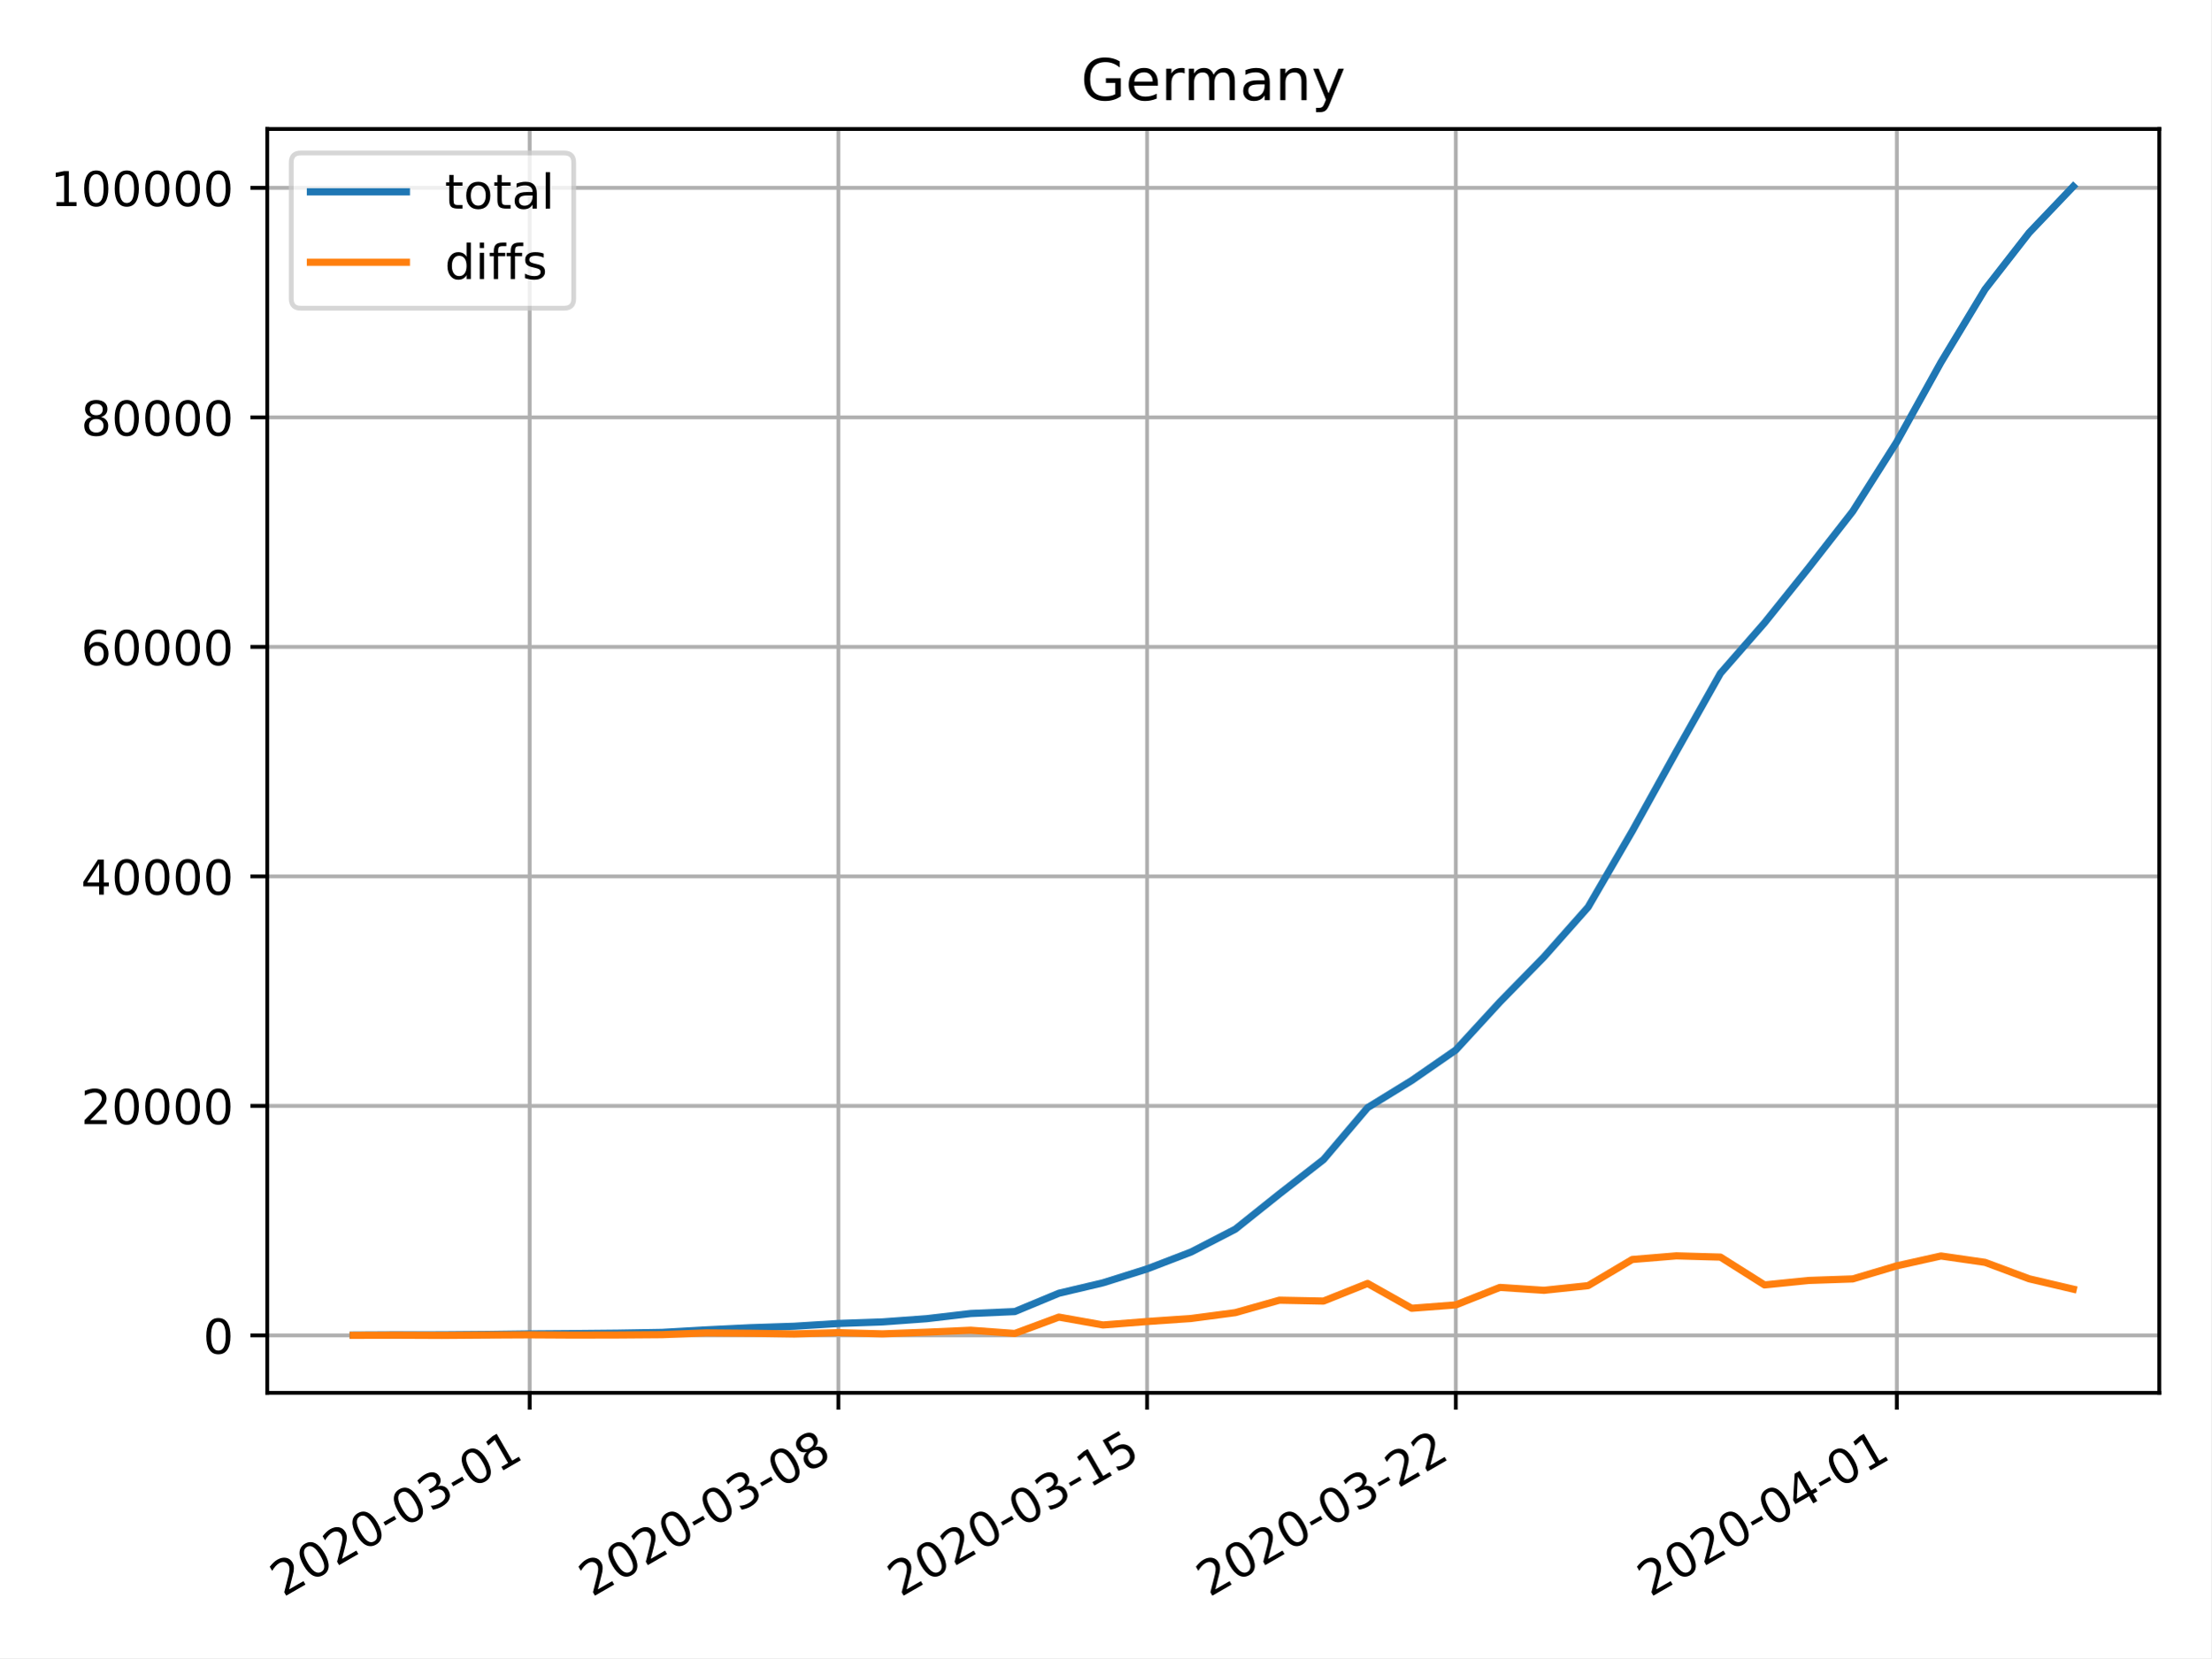
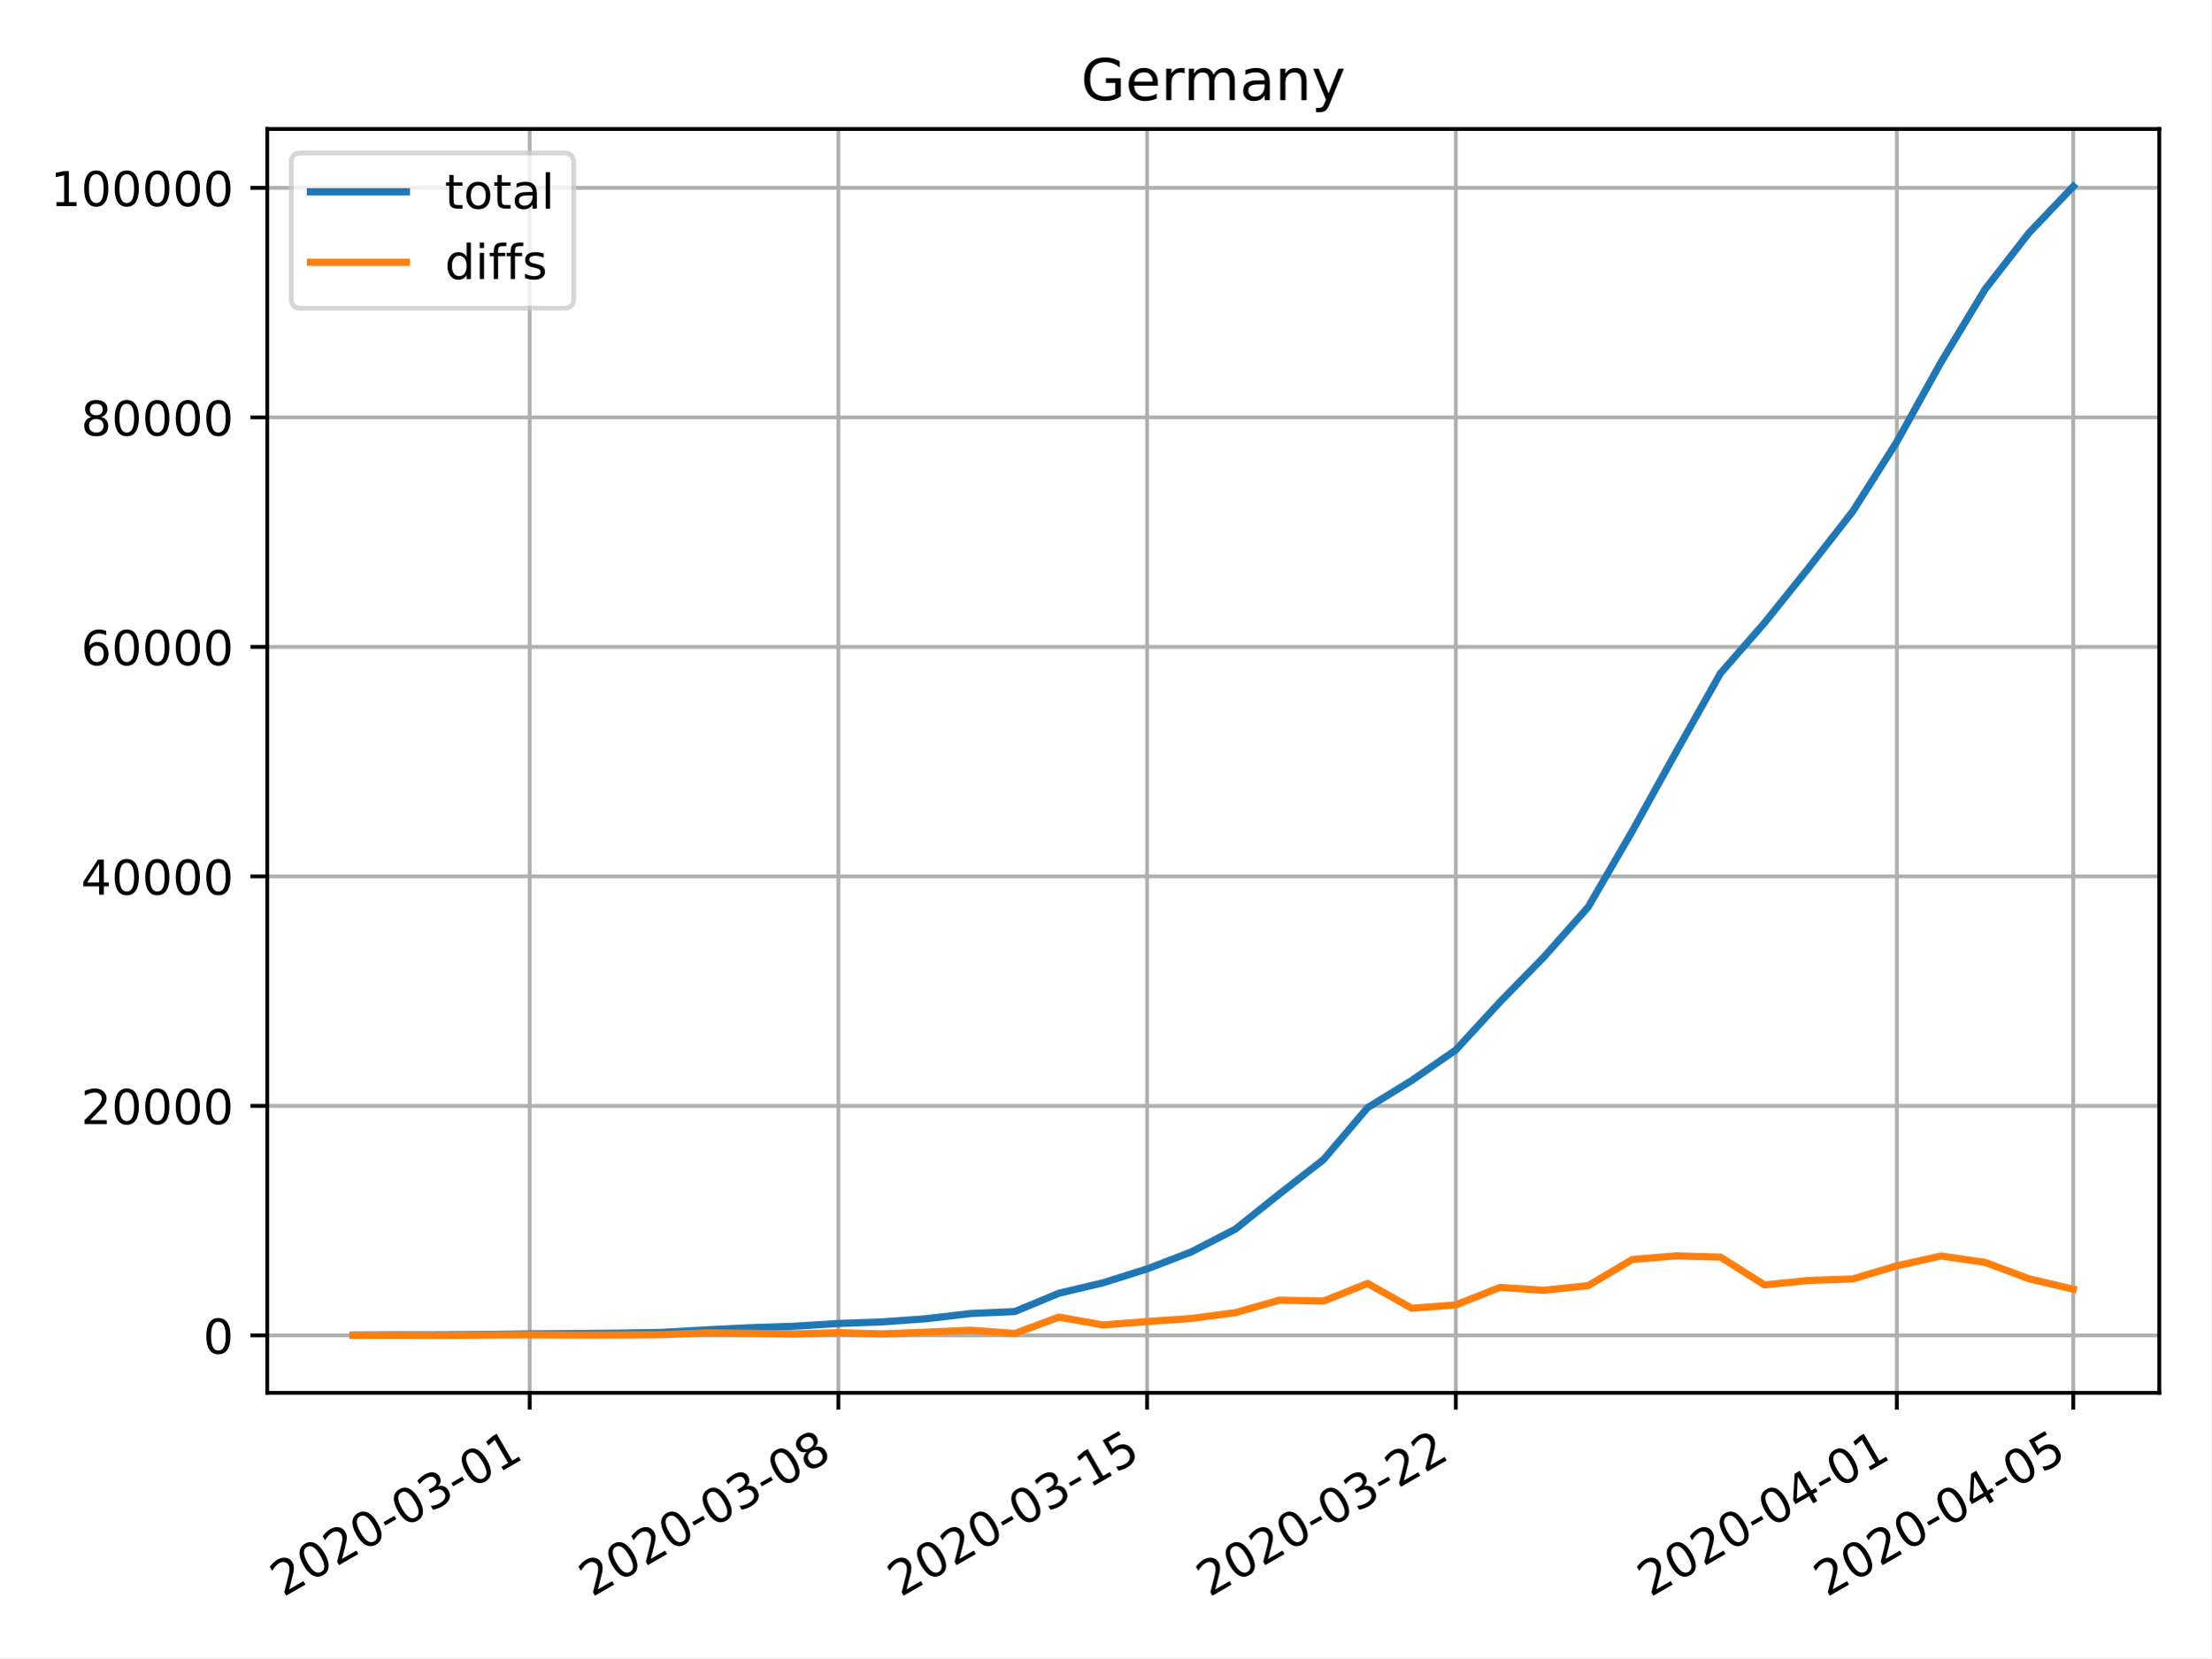
<svg xmlns="http://www.w3.org/2000/svg" xmlns:xlink="http://www.w3.org/1999/xlink" height="345.6pt" version="1.1" viewBox="0 0 460.8 345.6" width="460.8pt">
  <defs>
    <style type="text/css">
*{stroke-linecap:butt;stroke-linejoin:round;}
  </style>
  </defs>
  <g id="figure_1">
    <g id="patch_1">
      <path d="M 0 345.6  L 460.8 345.6  L 460.8 0  L 0 0  z " style="fill:#ffffff;" />
    </g>
    <g id="axes_1">
      <g id="patch_2">
        <path d="M 55.69 290.315  L 450 290.315  L 450 26.88  L 55.69 26.88  z " style="fill:#ffffff;" />
      </g>
      <g id="matplotlib.axis_1">
        <g id="xtick_1">
          <g id="line2d_1">
-             <path clip-path="url(#p2d0a9e28fc)" d="M 110.379 290.315  L 110.379 26.88  " style="fill:none;stroke:#b0b0b0;stroke-linecap:square;stroke-width:0.8;" />
+             <path clip-path="url(#p397b8ff6b3)" d="M 110.379 290.315  L 110.379 26.88  " style="fill:none;stroke:#b0b0b0;stroke-linecap:square;stroke-width:0.8;" />
          </g>
          <g id="line2d_2">
            <defs>
-               <path d="M 0 0  L 0 3.5  " id="m967c349163" style="stroke:#000000;stroke-width:0.8;" />
-             </defs>
-             <g>
-               <use style="stroke:#000000;stroke-width:0.8;" x="110.379" xlink:href="#m967c349163" y="290.315" />
+               <path d="M 0 0  L 0 3.5  " id="m4f93930669" style="stroke:#000000;stroke-width:0.8;" />
+             </defs>
+             <g>
+               <use style="stroke:#000000;stroke-width:0.8;" x="110.379" xlink:href="#m4f93930669" y="290.315" />
            </g>
          </g>
          <g id="text_1">
            <defs>
              <path d="M 19.188 8.297  L 53.609 8.297  L 53.609 0  L 7.328 0  L 7.328 8.297  Q 12.938 14.109 22.625 23.891  Q 32.328 33.688 34.812 36.531  Q 39.547 41.844 41.422 45.531  Q 43.312 49.219 43.312 52.781  Q 43.312 58.594 39.234 62.25  Q 35.156 65.922 28.609 65.922  Q 23.969 65.922 18.812 64.312  Q 13.672 62.703 7.812 59.422  L 7.812 69.391  Q 13.766 71.781 18.938 73  Q 24.125 74.219 28.422 74.219  Q 39.75 74.219 46.484 68.547  Q 53.219 62.891 53.219 53.422  Q 53.219 48.922 51.531 44.891  Q 49.859 40.875 45.406 35.406  Q 44.188 33.984 37.641 27.219  Q 31.109 20.453 19.188 8.297  z " id="DejaVuSans-50" />
              <path d="M 31.781 66.406  Q 24.172 66.406 20.328 58.906  Q 16.5 51.422 16.5 36.375  Q 16.5 21.391 20.328 13.891  Q 24.172 6.391 31.781 6.391  Q 39.453 6.391 43.281 13.891  Q 47.125 21.391 47.125 36.375  Q 47.125 51.422 43.281 58.906  Q 39.453 66.406 31.781 66.406  z M 31.781 74.219  Q 44.047 74.219 50.516 64.516  Q 56.984 54.828 56.984 36.375  Q 56.984 17.969 50.516 8.266  Q 44.047 -1.422 31.781 -1.422  Q 19.531 -1.422 13.062 8.266  Q 6.594 17.969 6.594 36.375  Q 6.594 54.828 13.062 64.516  Q 19.531 74.219 31.781 74.219  z " id="DejaVuSans-48" />
              <path d="M 4.891 31.391  L 31.203 31.391  L 31.203 23.391  L 4.891 23.391  z " id="DejaVuSans-45" />
              <path d="M 40.578 39.312  Q 47.656 37.797 51.625 33  Q 55.609 28.219 55.609 21.188  Q 55.609 10.406 48.188 4.484  Q 40.766 -1.422 27.094 -1.422  Q 22.516 -1.422 17.656 -0.516  Q 12.797 0.391 7.625 2.203  L 7.625 11.719  Q 11.719 9.328 16.594 8.109  Q 21.484 6.891 26.812 6.891  Q 36.078 6.891 40.938 10.547  Q 45.797 14.203 45.797 21.188  Q 45.797 27.641 41.281 31.266  Q 36.766 34.906 28.719 34.906  L 20.219 34.906  L 20.219 43.016  L 29.109 43.016  Q 36.375 43.016 40.234 45.922  Q 44.094 48.828 44.094 54.297  Q 44.094 59.906 40.109 62.906  Q 36.141 65.922 28.719 65.922  Q 24.656 65.922 20.016 65.031  Q 15.375 64.156 9.812 62.312  L 9.812 71.094  Q 15.438 72.656 20.344 73.438  Q 25.25 74.219 29.594 74.219  Q 40.828 74.219 47.359 69.109  Q 53.906 64.016 53.906 55.328  Q 53.906 49.266 50.438 45.094  Q 46.969 40.922 40.578 39.312  z " id="DejaVuSans-51" />
              <path d="M 12.406 8.297  L 28.516 8.297  L 28.516 63.922  L 10.984 60.406  L 10.984 69.391  L 28.422 72.906  L 38.281 72.906  L 38.281 8.297  L 54.391 8.297  L 54.391 0  L 12.406 0  z " id="DejaVuSans-49" />
            </defs>
            <g transform="translate(59.00923 332.9537)rotate(-30)scale(0.1 -0.1)">
              <use xlink:href="#DejaVuSans-50" />
              <use x="63.623" xlink:href="#DejaVuSans-48" />
              <use x="127.246" xlink:href="#DejaVuSans-50" />
              <use x="190.869" xlink:href="#DejaVuSans-48" />
              <use x="254.492" xlink:href="#DejaVuSans-45" />
              <use x="290.576" xlink:href="#DejaVuSans-48" />
              <use x="354.199" xlink:href="#DejaVuSans-51" />
              <use x="417.822" xlink:href="#DejaVuSans-45" />
              <use x="453.906" xlink:href="#DejaVuSans-48" />
              <use x="517.529" xlink:href="#DejaVuSans-49" />
            </g>
          </g>
        </g>
        <g id="xtick_2">
          <g id="line2d_3">
-             <path clip-path="url(#p2d0a9e28fc)" d="M 174.718 290.315  L 174.718 26.88  " style="fill:none;stroke:#b0b0b0;stroke-linecap:square;stroke-width:0.8;" />
+             <path clip-path="url(#p397b8ff6b3)" d="M 174.718 290.315  L 174.718 26.88  " style="fill:none;stroke:#b0b0b0;stroke-linecap:square;stroke-width:0.8;" />
          </g>
          <g id="line2d_4">
            <g>
-               <use style="stroke:#000000;stroke-width:0.8;" x="174.718" xlink:href="#m967c349163" y="290.315" />
+               <use style="stroke:#000000;stroke-width:0.8;" x="174.718" xlink:href="#m4f93930669" y="290.315" />
            </g>
          </g>
          <g id="text_2">
            <defs>
              <path d="M 31.781 34.625  Q 24.75 34.625 20.719 30.859  Q 16.703 27.094 16.703 20.516  Q 16.703 13.922 20.719 10.156  Q 24.75 6.391 31.781 6.391  Q 38.812 6.391 42.859 10.172  Q 46.922 13.969 46.922 20.516  Q 46.922 27.094 42.891 30.859  Q 38.875 34.625 31.781 34.625  z M 21.922 38.812  Q 15.578 40.375 12.031 44.719  Q 8.5 49.078 8.5 55.328  Q 8.5 64.062 14.719 69.141  Q 20.953 74.219 31.781 74.219  Q 42.672 74.219 48.875 69.141  Q 55.078 64.062 55.078 55.328  Q 55.078 49.078 51.531 44.719  Q 48 40.375 41.703 38.812  Q 48.828 37.156 52.797 32.312  Q 56.781 27.484 56.781 20.516  Q 56.781 9.906 50.312 4.234  Q 43.844 -1.422 31.781 -1.422  Q 19.734 -1.422 13.25 4.234  Q 6.781 9.906 6.781 20.516  Q 6.781 27.484 10.781 32.312  Q 14.797 37.156 21.922 38.812  z M 18.312 54.391  Q 18.312 48.734 21.844 45.562  Q 25.391 42.391 31.781 42.391  Q 38.141 42.391 41.719 45.562  Q 45.312 48.734 45.312 54.391  Q 45.312 60.062 41.719 63.234  Q 38.141 66.406 31.781 66.406  Q 25.391 66.406 21.844 63.234  Q 18.312 60.062 18.312 54.391  z " id="DejaVuSans-56" />
            </defs>
            <g transform="translate(123.3489 332.9537)rotate(-30)scale(0.1 -0.1)">
              <use xlink:href="#DejaVuSans-50" />
              <use x="63.623" xlink:href="#DejaVuSans-48" />
              <use x="127.246" xlink:href="#DejaVuSans-50" />
              <use x="190.869" xlink:href="#DejaVuSans-48" />
              <use x="254.492" xlink:href="#DejaVuSans-45" />
              <use x="290.576" xlink:href="#DejaVuSans-48" />
              <use x="354.199" xlink:href="#DejaVuSans-51" />
              <use x="417.822" xlink:href="#DejaVuSans-45" />
              <use x="453.906" xlink:href="#DejaVuSans-48" />
              <use x="517.529" xlink:href="#DejaVuSans-56" />
            </g>
          </g>
        </g>
        <g id="xtick_3">
          <g id="line2d_5">
-             <path clip-path="url(#p2d0a9e28fc)" d="M 239.058 290.315  L 239.058 26.88  " style="fill:none;stroke:#b0b0b0;stroke-linecap:square;stroke-width:0.8;" />
+             <path clip-path="url(#p397b8ff6b3)" d="M 239.058 290.315  L 239.058 26.88  " style="fill:none;stroke:#b0b0b0;stroke-linecap:square;stroke-width:0.8;" />
          </g>
          <g id="line2d_6">
            <g>
-               <use style="stroke:#000000;stroke-width:0.8;" x="239.058" xlink:href="#m967c349163" y="290.315" />
+               <use style="stroke:#000000;stroke-width:0.8;" x="239.058" xlink:href="#m4f93930669" y="290.315" />
            </g>
          </g>
          <g id="text_3">
            <defs>
              <path d="M 10.797 72.906  L 49.516 72.906  L 49.516 64.594  L 19.828 64.594  L 19.828 46.734  Q 21.969 47.469 24.109 47.828  Q 26.266 48.188 28.422 48.188  Q 40.625 48.188 47.75 41.5  Q 54.891 34.812 54.891 23.391  Q 54.891 11.625 47.562 5.094  Q 40.234 -1.422 26.906 -1.422  Q 22.312 -1.422 17.547 -0.641  Q 12.797 0.141 7.719 1.703  L 7.719 11.625  Q 12.109 9.234 16.797 8.062  Q 21.484 6.891 26.703 6.891  Q 35.156 6.891 40.078 11.328  Q 45.016 15.766 45.016 23.391  Q 45.016 31 40.078 35.438  Q 35.156 39.891 26.703 39.891  Q 22.75 39.891 18.812 39.016  Q 14.891 38.141 10.797 36.281  z " id="DejaVuSans-53" />
            </defs>
            <g transform="translate(187.6885 332.9537)rotate(-30)scale(0.1 -0.1)">
              <use xlink:href="#DejaVuSans-50" />
              <use x="63.623" xlink:href="#DejaVuSans-48" />
              <use x="127.246" xlink:href="#DejaVuSans-50" />
              <use x="190.869" xlink:href="#DejaVuSans-48" />
              <use x="254.492" xlink:href="#DejaVuSans-45" />
              <use x="290.576" xlink:href="#DejaVuSans-48" />
              <use x="354.199" xlink:href="#DejaVuSans-51" />
              <use x="417.822" xlink:href="#DejaVuSans-45" />
              <use x="453.906" xlink:href="#DejaVuSans-49" />
              <use x="517.529" xlink:href="#DejaVuSans-53" />
            </g>
          </g>
        </g>
        <g id="xtick_4">
          <g id="line2d_7">
-             <path clip-path="url(#p2d0a9e28fc)" d="M 303.398 290.315  L 303.398 26.88  " style="fill:none;stroke:#b0b0b0;stroke-linecap:square;stroke-width:0.8;" />
+             <path clip-path="url(#p397b8ff6b3)" d="M 303.398 290.315  L 303.398 26.88  " style="fill:none;stroke:#b0b0b0;stroke-linecap:square;stroke-width:0.8;" />
          </g>
          <g id="line2d_8">
            <g>
-               <use style="stroke:#000000;stroke-width:0.8;" x="303.398" xlink:href="#m967c349163" y="290.315" />
+               <use style="stroke:#000000;stroke-width:0.8;" x="303.398" xlink:href="#m4f93930669" y="290.315" />
            </g>
          </g>
          <g id="text_4">
            <g transform="translate(252.0281 332.9537)rotate(-30)scale(0.1 -0.1)">
              <use xlink:href="#DejaVuSans-50" />
              <use x="63.623" xlink:href="#DejaVuSans-48" />
              <use x="127.246" xlink:href="#DejaVuSans-50" />
              <use x="190.869" xlink:href="#DejaVuSans-48" />
              <use x="254.492" xlink:href="#DejaVuSans-45" />
              <use x="290.576" xlink:href="#DejaVuSans-48" />
              <use x="354.199" xlink:href="#DejaVuSans-51" />
              <use x="417.822" xlink:href="#DejaVuSans-45" />
              <use x="453.906" xlink:href="#DejaVuSans-50" />
              <use x="517.529" xlink:href="#DejaVuSans-50" />
            </g>
          </g>
        </g>
        <g id="xtick_5">
          <g id="line2d_9">
-             <path clip-path="url(#p2d0a9e28fc)" d="M 395.311 290.315  L 395.311 26.88  " style="fill:none;stroke:#b0b0b0;stroke-linecap:square;stroke-width:0.8;" />
+             <path clip-path="url(#p397b8ff6b3)" d="M 395.311 290.315  L 395.311 26.88  " style="fill:none;stroke:#b0b0b0;stroke-linecap:square;stroke-width:0.8;" />
          </g>
          <g id="line2d_10">
            <g>
-               <use style="stroke:#000000;stroke-width:0.8;" x="395.311" xlink:href="#m967c349163" y="290.315" />
+               <use style="stroke:#000000;stroke-width:0.8;" x="395.311" xlink:href="#m4f93930669" y="290.315" />
            </g>
          </g>
          <g id="text_5">
            <defs>
              <path d="M 37.797 64.312  L 12.891 25.391  L 37.797 25.391  z M 35.203 72.906  L 47.609 72.906  L 47.609 25.391  L 58.016 25.391  L 58.016 17.188  L 47.609 17.188  L 47.609 0  L 37.797 0  L 37.797 17.188  L 4.891 17.188  L 4.891 26.703  z " id="DejaVuSans-52" />
            </defs>
            <g transform="translate(343.9419 332.9537)rotate(-30)scale(0.1 -0.1)">
              <use xlink:href="#DejaVuSans-50" />
              <use x="63.623" xlink:href="#DejaVuSans-48" />
              <use x="127.246" xlink:href="#DejaVuSans-50" />
              <use x="190.869" xlink:href="#DejaVuSans-48" />
              <use x="254.492" xlink:href="#DejaVuSans-45" />
              <use x="290.576" xlink:href="#DejaVuSans-48" />
              <use x="354.199" xlink:href="#DejaVuSans-52" />
              <use x="417.822" xlink:href="#DejaVuSans-45" />
              <use x="453.906" xlink:href="#DejaVuSans-48" />
              <use x="517.529" xlink:href="#DejaVuSans-49" />
            </g>
          </g>
        </g>
+         <g id="xtick_6">
+           <g id="line2d_11">
+             <path clip-path="url(#p397b8ff6b3)" d="M 432.077 290.315  L 432.077 26.88  " style="fill:none;stroke:#b0b0b0;stroke-linecap:square;stroke-width:0.8;" />
+           </g>
+           <g id="line2d_12">
+             <g>
+               <use style="stroke:#000000;stroke-width:0.8;" x="432.077" xlink:href="#m4f93930669" y="290.315" />
+             </g>
+           </g>
+           <g id="text_6">
+             <g transform="translate(380.7074 332.9537)rotate(-30)scale(0.1 -0.1)">
+               <use xlink:href="#DejaVuSans-50" />
+               <use x="63.623" xlink:href="#DejaVuSans-48" />
+               <use x="127.246" xlink:href="#DejaVuSans-50" />
+               <use x="190.869" xlink:href="#DejaVuSans-48" />
+               <use x="254.492" xlink:href="#DejaVuSans-45" />
+               <use x="290.576" xlink:href="#DejaVuSans-48" />
+               <use x="354.199" xlink:href="#DejaVuSans-52" />
+               <use x="417.822" xlink:href="#DejaVuSans-45" />
+               <use x="453.906" xlink:href="#DejaVuSans-48" />
+               <use x="517.529" xlink:href="#DejaVuSans-53" />
+             </g>
+           </g>
+         </g>
      </g>
      <g id="matplotlib.axis_2">
        <g id="ytick_1">
-           <g id="line2d_11">
-             <path clip-path="url(#p2d0a9e28fc)" d="M 55.69 278.346  L 450 278.346  " style="fill:none;stroke:#b0b0b0;stroke-linecap:square;stroke-width:0.8;" />
-           </g>
-           <g id="line2d_12">
-             <defs>
-               <path d="M 0 0  L -3.5 0  " id="ma9ddbe4151" style="stroke:#000000;stroke-width:0.8;" />
-             </defs>
-             <g>
-               <use style="stroke:#000000;stroke-width:0.8;" x="55.69" xlink:href="#ma9ddbe4151" y="278.346" />
-             </g>
-           </g>
-           <g id="text_6">
+           <g id="line2d_13">
+             <path clip-path="url(#p397b8ff6b3)" d="M 55.69 278.346  L 450 278.346  " style="fill:none;stroke:#b0b0b0;stroke-linecap:square;stroke-width:0.8;" />
+           </g>
+           <g id="line2d_14">
+             <defs>
+               <path d="M 0 0  L -3.5 0  " id="m017e167619" style="stroke:#000000;stroke-width:0.8;" />
+             </defs>
+             <g>
+               <use style="stroke:#000000;stroke-width:0.8;" x="55.69" xlink:href="#m017e167619" y="278.346" />
+             </g>
+           </g>
+           <g id="text_7">
            <g transform="translate(42.3275 282.1451)scale(0.1 -0.1)">
              <use xlink:href="#DejaVuSans-48" />
            </g>
          </g>
        </g>
        <g id="ytick_2">
-           <g id="line2d_13">
-             <path clip-path="url(#p2d0a9e28fc)" d="M 55.69 230.506  L 450 230.506  " style="fill:none;stroke:#b0b0b0;stroke-linecap:square;stroke-width:0.8;" />
-           </g>
-           <g id="line2d_14">
-             <g>
-               <use style="stroke:#000000;stroke-width:0.8;" x="55.69" xlink:href="#ma9ddbe4151" y="230.506" />
-             </g>
-           </g>
-           <g id="text_7">
+           <g id="line2d_15">
+             <path clip-path="url(#p397b8ff6b3)" d="M 55.69 230.506  L 450 230.506  " style="fill:none;stroke:#b0b0b0;stroke-linecap:square;stroke-width:0.8;" />
+           </g>
+           <g id="line2d_16">
+             <g>
+               <use style="stroke:#000000;stroke-width:0.8;" x="55.69" xlink:href="#m017e167619" y="230.506" />
+             </g>
+           </g>
+           <g id="text_8">
            <g transform="translate(16.8775 234.3057)scale(0.1 -0.1)">
              <use xlink:href="#DejaVuSans-50" />
              <use x="63.623" xlink:href="#DejaVuSans-48" />
              <use x="127.246" xlink:href="#DejaVuSans-48" />
              <use x="190.869" xlink:href="#DejaVuSans-48" />
              <use x="254.492" xlink:href="#DejaVuSans-48" />
            </g>
          </g>
        </g>
        <g id="ytick_3">
-           <g id="line2d_15">
-             <path clip-path="url(#p2d0a9e28fc)" d="M 55.69 182.667  L 450 182.667  " style="fill:none;stroke:#b0b0b0;stroke-linecap:square;stroke-width:0.8;" />
-           </g>
-           <g id="line2d_16">
-             <g>
-               <use style="stroke:#000000;stroke-width:0.8;" x="55.69" xlink:href="#ma9ddbe4151" y="182.667" />
-             </g>
-           </g>
-           <g id="text_8">
+           <g id="line2d_17">
+             <path clip-path="url(#p397b8ff6b3)" d="M 55.69 182.667  L 450 182.667  " style="fill:none;stroke:#b0b0b0;stroke-linecap:square;stroke-width:0.8;" />
+           </g>
+           <g id="line2d_18">
+             <g>
+               <use style="stroke:#000000;stroke-width:0.8;" x="55.69" xlink:href="#m017e167619" y="182.667" />
+             </g>
+           </g>
+           <g id="text_9">
            <g transform="translate(16.8775 186.4662)scale(0.1 -0.1)">
              <use xlink:href="#DejaVuSans-52" />
              <use x="63.623" xlink:href="#DejaVuSans-48" />
              <use x="127.246" xlink:href="#DejaVuSans-48" />
              <use x="190.869" xlink:href="#DejaVuSans-48" />
              <use x="254.492" xlink:href="#DejaVuSans-48" />
            </g>
          </g>
        </g>
        <g id="ytick_4">
-           <g id="line2d_17">
-             <path clip-path="url(#p2d0a9e28fc)" d="M 55.69 134.827  L 450 134.827  " style="fill:none;stroke:#b0b0b0;stroke-linecap:square;stroke-width:0.8;" />
-           </g>
-           <g id="line2d_18">
-             <g>
-               <use style="stroke:#000000;stroke-width:0.8;" x="55.69" xlink:href="#ma9ddbe4151" y="134.827" />
-             </g>
-           </g>
-           <g id="text_9">
+           <g id="line2d_19">
+             <path clip-path="url(#p397b8ff6b3)" d="M 55.69 134.827  L 450 134.827  " style="fill:none;stroke:#b0b0b0;stroke-linecap:square;stroke-width:0.8;" />
+           </g>
+           <g id="line2d_20">
+             <g>
+               <use style="stroke:#000000;stroke-width:0.8;" x="55.69" xlink:href="#m017e167619" y="134.827" />
+             </g>
+           </g>
+           <g id="text_10">
            <defs>
              <path d="M 33.016 40.375  Q 26.375 40.375 22.484 35.828  Q 18.609 31.297 18.609 23.391  Q 18.609 15.531 22.484 10.953  Q 26.375 6.391 33.016 6.391  Q 39.656 6.391 43.531 10.953  Q 47.406 15.531 47.406 23.391  Q 47.406 31.297 43.531 35.828  Q 39.656 40.375 33.016 40.375  z M 52.594 71.297  L 52.594 62.312  Q 48.875 64.062 45.094 64.984  Q 41.312 65.922 37.594 65.922  Q 27.828 65.922 22.672 59.328  Q 17.531 52.734 16.797 39.406  Q 19.672 43.656 24.016 45.922  Q 28.375 48.188 33.594 48.188  Q 44.578 48.188 50.953 41.516  Q 57.328 34.859 57.328 23.391  Q 57.328 12.156 50.688 5.359  Q 44.047 -1.422 33.016 -1.422  Q 20.359 -1.422 13.672 8.266  Q 6.984 17.969 6.984 36.375  Q 6.984 53.656 15.188 63.938  Q 23.391 74.219 37.203 74.219  Q 40.922 74.219 44.703 73.484  Q 48.484 72.75 52.594 71.297  z " id="DejaVuSans-54" />
            </defs>
            <g transform="translate(16.8775 138.6267)scale(0.1 -0.1)">
              <use xlink:href="#DejaVuSans-54" />
              <use x="63.623" xlink:href="#DejaVuSans-48" />
              <use x="127.246" xlink:href="#DejaVuSans-48" />
              <use x="190.869" xlink:href="#DejaVuSans-48" />
              <use x="254.492" xlink:href="#DejaVuSans-48" />
            </g>
          </g>
        </g>
        <g id="ytick_5">
-           <g id="line2d_19">
-             <path clip-path="url(#p2d0a9e28fc)" d="M 55.69 86.988  L 450 86.988  " style="fill:none;stroke:#b0b0b0;stroke-linecap:square;stroke-width:0.8;" />
-           </g>
-           <g id="line2d_20">
-             <g>
-               <use style="stroke:#000000;stroke-width:0.8;" x="55.69" xlink:href="#ma9ddbe4151" y="86.988" />
-             </g>
-           </g>
-           <g id="text_10">
+           <g id="line2d_21">
+             <path clip-path="url(#p397b8ff6b3)" d="M 55.69 86.988  L 450 86.988  " style="fill:none;stroke:#b0b0b0;stroke-linecap:square;stroke-width:0.8;" />
+           </g>
+           <g id="line2d_22">
+             <g>
+               <use style="stroke:#000000;stroke-width:0.8;" x="55.69" xlink:href="#m017e167619" y="86.988" />
+             </g>
+           </g>
+           <g id="text_11">
            <g transform="translate(16.8775 90.78724)scale(0.1 -0.1)">
              <use xlink:href="#DejaVuSans-56" />
              <use x="63.623" xlink:href="#DejaVuSans-48" />
              <use x="127.246" xlink:href="#DejaVuSans-48" />
              <use x="190.869" xlink:href="#DejaVuSans-48" />
              <use x="254.492" xlink:href="#DejaVuSans-48" />
            </g>
          </g>
        </g>
        <g id="ytick_6">
-           <g id="line2d_21">
-             <path clip-path="url(#p2d0a9e28fc)" d="M 55.69 39.149  L 450 39.149  " style="fill:none;stroke:#b0b0b0;stroke-linecap:square;stroke-width:0.8;" />
-           </g>
-           <g id="line2d_22">
-             <g>
-               <use style="stroke:#000000;stroke-width:0.8;" x="55.69" xlink:href="#ma9ddbe4151" y="39.149" />
-             </g>
-           </g>
-           <g id="text_11">
+           <g id="line2d_23">
+             <path clip-path="url(#p397b8ff6b3)" d="M 55.69 39.149  L 450 39.149  " style="fill:none;stroke:#b0b0b0;stroke-linecap:square;stroke-width:0.8;" />
+           </g>
+           <g id="line2d_24">
+             <g>
+               <use style="stroke:#000000;stroke-width:0.8;" x="55.69" xlink:href="#m017e167619" y="39.149" />
+             </g>
+           </g>
+           <g id="text_12">
            <g transform="translate(10.515 42.94777)scale(0.1 -0.1)">
              <use xlink:href="#DejaVuSans-49" />
              <use x="63.623" xlink:href="#DejaVuSans-48" />
              <use x="127.246" xlink:href="#DejaVuSans-48" />
              <use x="190.869" xlink:href="#DejaVuSans-48" />
              <use x="254.492" xlink:href="#DejaVuSans-48" />
              <use x="318.115" xlink:href="#DejaVuSans-48" />
            </g>
          </g>
        </g>
      </g>
-       <g id="line2d_23">
-         <path clip-path="url(#p2d0a9e28fc)" d="M 73.613 278.281  L 82.805 278.236  L 91.996 278.231  L 101.187 278.157  L 110.379 278.035  L 119.57 277.966  L 128.761 277.877  L 137.953 277.719  L 147.144 277.193  L 156.336 276.743  L 165.527 276.435  L 174.718 275.858  L 183.91 275.533  L 193.101 274.861  L 202.292 273.782  L 211.484 273.375  L 220.675 269.555  L 229.867 267.379  L 239.058 264.484  L 248.249 260.951  L 257.441 256.203  L 266.632 248.86  L 275.823 241.701  L 285.015 230.87  L 294.206 225.213  L 303.398 218.85  L 312.589 208.845  L 321.78 199.444  L 330.972 189.07  L 340.163 173.247  L 349.354 156.664  L 358.546 140.341  L 367.737 129.816  L 376.929 118.359  L 386.12 106.583  L 395.311 92.078  L 404.503 75.521  L 413.694 60.296  L 422.885 48.496  L 432.077 38.854  " style="fill:none;stroke:#1f77b4;stroke-linecap:square;stroke-width:1.5;" />
-       </g>
-       <g id="line2d_24">
-         <path clip-path="url(#p2d0a9e28fc)" d="M 73.613 278.322  L 82.805 278.3  L 91.996 278.341  L 101.187 278.272  L 110.379 278.224  L 119.57 278.277  L 128.761 278.257  L 137.953 278.188  L 147.144 277.82  L 156.336 277.896  L 165.527 278.037  L 174.718 277.769  L 183.91 278.021  L 193.101 277.674  L 202.292 277.267  L 211.484 277.939  L 220.675 274.526  L 229.867 276.169  L 239.058 275.452  L 248.249 274.813  L 257.441 273.598  L 266.632 271.003  L 275.823 271.187  L 285.015 267.515  L 294.206 272.689  L 303.398 271.983  L 312.589 268.34  L 321.78 268.945  L 330.972 267.972  L 340.163 262.523  L 349.354 261.762  L 358.546 262.023  L 367.737 267.821  L 376.929 266.888  L 386.12 266.57  L 395.311 263.841  L 404.503 261.789  L 413.694 263.121  L 422.885 266.546  L 432.077 268.704  " style="fill:none;stroke:#ff7f0e;stroke-linecap:square;stroke-width:1.5;" />
+       <g id="line2d_25">
+         <path clip-path="url(#p397b8ff6b3)" d="M 73.613 278.281  L 82.805 278.236  L 91.996 278.231  L 101.187 278.157  L 110.379 278.035  L 119.57 277.966  L 128.761 277.877  L 137.953 277.719  L 147.144 277.193  L 156.336 276.743  L 165.527 276.435  L 174.718 275.858  L 183.91 275.533  L 193.101 274.861  L 202.292 273.782  L 211.484 273.375  L 220.675 269.555  L 229.867 267.379  L 239.058 264.484  L 248.249 260.951  L 257.441 256.203  L 266.632 248.86  L 275.823 241.701  L 285.015 230.87  L 294.206 225.213  L 303.398 218.85  L 312.589 208.845  L 321.78 199.444  L 330.972 189.07  L 340.163 173.247  L 349.354 156.664  L 358.546 140.341  L 367.737 129.816  L 376.929 118.359  L 386.12 106.583  L 395.311 92.078  L 404.503 75.521  L 413.694 60.296  L 422.885 48.496  L 432.077 38.854  " style="fill:none;stroke:#1f77b4;stroke-linecap:square;stroke-width:1.5;" />
+       </g>
+       <g id="line2d_26">
+         <path clip-path="url(#p397b8ff6b3)" d="M 73.613 278.322  L 82.805 278.3  L 91.996 278.341  L 101.187 278.272  L 110.379 278.224  L 119.57 278.277  L 128.761 278.257  L 137.953 278.188  L 147.144 277.82  L 156.336 277.896  L 165.527 278.037  L 174.718 277.769  L 183.91 278.021  L 193.101 277.674  L 202.292 277.267  L 211.484 277.939  L 220.675 274.526  L 229.867 276.169  L 239.058 275.452  L 248.249 274.813  L 257.441 273.598  L 266.632 271.003  L 275.823 271.187  L 285.015 267.515  L 294.206 272.689  L 303.398 271.983  L 312.589 268.34  L 321.78 268.945  L 330.972 267.972  L 340.163 262.523  L 349.354 261.762  L 358.546 262.023  L 367.737 267.821  L 376.929 266.888  L 386.12 266.57  L 395.311 263.841  L 404.503 261.789  L 413.694 263.121  L 422.885 266.546  L 432.077 268.704  " style="fill:none;stroke:#ff7f0e;stroke-linecap:square;stroke-width:1.5;" />
      </g>
      <g id="patch_3">
        <path d="M 55.69 290.315  L 55.69 26.88  " style="fill:none;stroke:#000000;stroke-linecap:square;stroke-linejoin:miter;stroke-width:0.8;" />
      </g>
      <g id="patch_4">
        <path d="M 450 290.315  L 450 26.88  " style="fill:none;stroke:#000000;stroke-linecap:square;stroke-linejoin:miter;stroke-width:0.8;" />
      </g>
      <g id="patch_5">
        <path d="M 55.69 290.315  L 450 290.315  " style="fill:none;stroke:#000000;stroke-linecap:square;stroke-linejoin:miter;stroke-width:0.8;" />
      </g>
      <g id="patch_6">
        <path d="M 55.69 26.88  L 450 26.88  " style="fill:none;stroke:#000000;stroke-linecap:square;stroke-linejoin:miter;stroke-width:0.8;" />
      </g>
-       <g id="text_12">
+       <g id="text_13">
        <defs>
          <path d="M 59.516 10.406  L 59.516 29.984  L 43.406 29.984  L 43.406 38.094  L 69.281 38.094  L 69.281 6.781  Q 63.578 2.734 56.688 0.656  Q 49.812 -1.422 42 -1.422  Q 24.906 -1.422 15.25 8.562  Q 5.609 18.562 5.609 36.375  Q 5.609 54.25 15.25 64.234  Q 24.906 74.219 42 74.219  Q 49.125 74.219 55.547 72.453  Q 61.969 70.703 67.391 67.281  L 67.391 56.781  Q 61.922 61.422 55.766 63.766  Q 49.609 66.109 42.828 66.109  Q 29.438 66.109 22.719 58.641  Q 16.016 51.172 16.016 36.375  Q 16.016 21.625 22.719 14.156  Q 29.438 6.688 42.828 6.688  Q 48.047 6.688 52.141 7.594  Q 56.25 8.5 59.516 10.406  z " id="DejaVuSans-71" />
          <path d="M 56.203 29.594  L 56.203 25.203  L 14.891 25.203  Q 15.484 15.922 20.484 11.062  Q 25.484 6.203 34.422 6.203  Q 39.594 6.203 44.453 7.469  Q 49.312 8.734 54.109 11.281  L 54.109 2.781  Q 49.266 0.734 44.188 -0.344  Q 39.109 -1.422 33.891 -1.422  Q 20.797 -1.422 13.156 6.188  Q 5.516 13.812 5.516 26.812  Q 5.516 40.234 12.766 48.109  Q 20.016 56 32.328 56  Q 43.359 56 49.781 48.891  Q 56.203 41.797 56.203 29.594  z M 47.219 32.234  Q 47.125 39.594 43.094 43.984  Q 39.062 48.391 32.422 48.391  Q 24.906 48.391 20.391 44.141  Q 15.875 39.891 15.188 32.172  z " id="DejaVuSans-101" />
          <path d="M 41.109 46.297  Q 39.594 47.172 37.812 47.578  Q 36.031 48 33.891 48  Q 26.266 48 22.188 43.047  Q 18.109 38.094 18.109 28.812  L 18.109 0  L 9.078 0  L 9.078 54.688  L 18.109 54.688  L 18.109 46.188  Q 20.953 51.172 25.484 53.578  Q 30.031 56 36.531 56  Q 37.453 56 38.578 55.875  Q 39.703 55.766 41.062 55.516  z " id="DejaVuSans-114" />
          <path d="M 52 44.188  Q 55.375 50.25 60.062 53.125  Q 64.75 56 71.094 56  Q 79.641 56 84.281 50.016  Q 88.922 44.047 88.922 33.016  L 88.922 0  L 79.891 0  L 79.891 32.719  Q 79.891 40.578 77.094 44.375  Q 74.312 48.188 68.609 48.188  Q 61.625 48.188 57.562 43.547  Q 53.516 38.922 53.516 30.906  L 53.516 0  L 44.484 0  L 44.484 32.719  Q 44.484 40.625 41.703 44.406  Q 38.922 48.188 33.109 48.188  Q 26.219 48.188 22.156 43.531  Q 18.109 38.875 18.109 30.906  L 18.109 0  L 9.078 0  L 9.078 54.688  L 18.109 54.688  L 18.109 46.188  Q 21.188 51.219 25.484 53.609  Q 29.781 56 35.688 56  Q 41.656 56 45.828 52.969  Q 50 49.953 52 44.188  z " id="DejaVuSans-109" />
          <path d="M 34.281 27.484  Q 23.391 27.484 19.188 25  Q 14.984 22.516 14.984 16.5  Q 14.984 11.719 18.141 8.906  Q 21.297 6.109 26.703 6.109  Q 34.188 6.109 38.703 11.406  Q 43.219 16.703 43.219 25.484  L 43.219 27.484  z M 52.203 31.203  L 52.203 0  L 43.219 0  L 43.219 8.297  Q 40.141 3.328 35.547 0.953  Q 30.953 -1.422 24.312 -1.422  Q 15.922 -1.422 10.953 3.297  Q 6 8.016 6 15.922  Q 6 25.141 12.172 29.828  Q 18.359 34.516 30.609 34.516  L 43.219 34.516  L 43.219 35.406  Q 43.219 41.609 39.141 45  Q 35.062 48.391 27.688 48.391  Q 23 48.391 18.547 47.266  Q 14.109 46.141 10.016 43.891  L 10.016 52.203  Q 14.938 54.109 19.578 55.047  Q 24.219 56 28.609 56  Q 40.484 56 46.344 49.844  Q 52.203 43.703 52.203 31.203  z " id="DejaVuSans-97" />
          <path d="M 54.891 33.016  L 54.891 0  L 45.906 0  L 45.906 32.719  Q 45.906 40.484 42.875 44.328  Q 39.844 48.188 33.797 48.188  Q 26.516 48.188 22.312 43.547  Q 18.109 38.922 18.109 30.906  L 18.109 0  L 9.078 0  L 9.078 54.688  L 18.109 54.688  L 18.109 46.188  Q 21.344 51.125 25.703 53.562  Q 30.078 56 35.797 56  Q 45.219 56 50.047 50.172  Q 54.891 44.344 54.891 33.016  z " id="DejaVuSans-110" />
          <path d="M 32.172 -5.078  Q 28.375 -14.844 24.75 -17.812  Q 21.141 -20.797 15.094 -20.797  L 7.906 -20.797  L 7.906 -13.281  L 13.188 -13.281  Q 16.891 -13.281 18.938 -11.516  Q 21 -9.766 23.484 -3.219  L 25.094 0.875  L 2.984 54.688  L 12.5 54.688  L 29.594 11.922  L 46.688 54.688  L 56.203 54.688  z " id="DejaVuSans-121" />
        </defs>
        <g transform="translate(225.2675 20.88)scale(0.12 -0.12)">
          <use xlink:href="#DejaVuSans-71" />
          <use x="77.49" xlink:href="#DejaVuSans-101" />
          <use x="139.014" xlink:href="#DejaVuSans-114" />
          <use x="178.377" xlink:href="#DejaVuSans-109" />
          <use x="275.789" xlink:href="#DejaVuSans-97" />
          <use x="337.068" xlink:href="#DejaVuSans-110" />
          <use x="400.447" xlink:href="#DejaVuSans-121" />
        </g>
      </g>
      <g id="legend_1">
        <g id="patch_7">
          <path d="M 62.69 64.236  L 117.556 64.236  Q 119.556 64.236 119.556 62.236  L 119.556 33.88  Q 119.556 31.88 117.556 31.88  L 62.69 31.88  Q 60.69 31.88 60.69 33.88  L 60.69 62.236  Q 60.69 64.236 62.69 64.236  z " style="fill:#ffffff;opacity:0.8;stroke:#cccccc;stroke-linejoin:miter;" />
        </g>
-         <g id="line2d_25">
+         <g id="line2d_27">
          <path d="M 64.69 39.978  L 84.69 39.978  " style="fill:none;stroke:#1f77b4;stroke-linecap:square;stroke-width:1.5;" />
        </g>
-         <g id="line2d_26" />
-         <g id="text_13">
+         <g id="line2d_28" />
+         <g id="text_14">
          <defs>
            <path d="M 18.312 70.219  L 18.312 54.688  L 36.812 54.688  L 36.812 47.703  L 18.312 47.703  L 18.312 18.016  Q 18.312 11.328 20.141 9.422  Q 21.969 7.516 27.594 7.516  L 36.812 7.516  L 36.812 0  L 27.594 0  Q 17.188 0 13.234 3.875  Q 9.281 7.766 9.281 18.016  L 9.281 47.703  L 2.688 47.703  L 2.688 54.688  L 9.281 54.688  L 9.281 70.219  z " id="DejaVuSans-116" />
            <path d="M 30.609 48.391  Q 23.391 48.391 19.188 42.75  Q 14.984 37.109 14.984 27.297  Q 14.984 17.484 19.156 11.844  Q 23.344 6.203 30.609 6.203  Q 37.797 6.203 41.984 11.859  Q 46.188 17.531 46.188 27.297  Q 46.188 37.016 41.984 42.703  Q 37.797 48.391 30.609 48.391  z M 30.609 56  Q 42.328 56 49.016 48.375  Q 55.719 40.766 55.719 27.297  Q 55.719 13.875 49.016 6.219  Q 42.328 -1.422 30.609 -1.422  Q 18.844 -1.422 12.172 6.219  Q 5.516 13.875 5.516 27.297  Q 5.516 40.766 12.172 48.375  Q 18.844 56 30.609 56  z " id="DejaVuSans-111" />
            <path d="M 9.422 75.984  L 18.406 75.984  L 18.406 0  L 9.422 0  z " id="DejaVuSans-108" />
          </defs>
          <g transform="translate(92.69 43.47844)scale(0.1 -0.1)">
            <use xlink:href="#DejaVuSans-116" />
            <use x="39.209" xlink:href="#DejaVuSans-111" />
            <use x="100.391" xlink:href="#DejaVuSans-116" />
            <use x="139.6" xlink:href="#DejaVuSans-97" />
            <use x="200.879" xlink:href="#DejaVuSans-108" />
          </g>
        </g>
-         <g id="line2d_27">
+         <g id="line2d_29">
          <path d="M 64.69 54.657  L 84.69 54.657  " style="fill:none;stroke:#ff7f0e;stroke-linecap:square;stroke-width:1.5;" />
        </g>
-         <g id="line2d_28" />
-         <g id="text_14">
+         <g id="line2d_30" />
+         <g id="text_15">
          <defs>
            <path d="M 45.406 46.391  L 45.406 75.984  L 54.391 75.984  L 54.391 0  L 45.406 0  L 45.406 8.203  Q 42.578 3.328 38.25 0.953  Q 33.938 -1.422 27.875 -1.422  Q 17.969 -1.422 11.734 6.484  Q 5.516 14.406 5.516 27.297  Q 5.516 40.188 11.734 48.094  Q 17.969 56 27.875 56  Q 33.938 56 38.25 53.625  Q 42.578 51.266 45.406 46.391  z M 14.797 27.297  Q 14.797 17.391 18.875 11.75  Q 22.953 6.109 30.078 6.109  Q 37.203 6.109 41.297 11.75  Q 45.406 17.391 45.406 27.297  Q 45.406 37.203 41.297 42.844  Q 37.203 48.484 30.078 48.484  Q 22.953 48.484 18.875 42.844  Q 14.797 37.203 14.797 27.297  z " id="DejaVuSans-100" />
            <path d="M 9.422 54.688  L 18.406 54.688  L 18.406 0  L 9.422 0  z M 9.422 75.984  L 18.406 75.984  L 18.406 64.594  L 9.422 64.594  z " id="DejaVuSans-105" />
            <path d="M 37.109 75.984  L 37.109 68.5  L 28.516 68.5  Q 23.688 68.5 21.797 66.547  Q 19.922 64.594 19.922 59.516  L 19.922 54.688  L 34.719 54.688  L 34.719 47.703  L 19.922 47.703  L 19.922 0  L 10.891 0  L 10.891 47.703  L 2.297 47.703  L 2.297 54.688  L 10.891 54.688  L 10.891 58.5  Q 10.891 67.625 15.141 71.797  Q 19.391 75.984 28.609 75.984  z " id="DejaVuSans-102" />
            <path d="M 44.281 53.078  L 44.281 44.578  Q 40.484 46.531 36.375 47.5  Q 32.281 48.484 27.875 48.484  Q 21.188 48.484 17.844 46.438  Q 14.5 44.391 14.5 40.281  Q 14.5 37.156 16.891 35.375  Q 19.281 33.594 26.516 31.984  L 29.594 31.297  Q 39.156 29.25 43.188 25.516  Q 47.219 21.781 47.219 15.094  Q 47.219 7.469 41.188 3.016  Q 35.156 -1.422 24.609 -1.422  Q 20.219 -1.422 15.453 -0.562  Q 10.688 0.297 5.422 2  L 5.422 11.281  Q 10.406 8.688 15.234 7.391  Q 20.062 6.109 24.812 6.109  Q 31.156 6.109 34.562 8.281  Q 37.984 10.453 37.984 14.406  Q 37.984 18.062 35.516 20.016  Q 33.062 21.969 24.703 23.781  L 21.578 24.516  Q 13.234 26.266 9.516 29.906  Q 5.812 33.547 5.812 39.891  Q 5.812 47.609 11.281 51.797  Q 16.75 56 26.812 56  Q 31.781 56 36.172 55.266  Q 40.578 54.547 44.281 53.078  z " id="DejaVuSans-115" />
          </defs>
          <g transform="translate(92.69 58.15656)scale(0.1 -0.1)">
            <use xlink:href="#DejaVuSans-100" />
            <use x="63.477" xlink:href="#DejaVuSans-105" />
            <use x="91.26" xlink:href="#DejaVuSans-102" />
            <use x="126.465" xlink:href="#DejaVuSans-102" />
            <use x="161.67" xlink:href="#DejaVuSans-115" />
          </g>
        </g>
      </g>
    </g>
  </g>
  <defs>
-     <clipPath id="p2d0a9e28fc">
+     <clipPath id="p397b8ff6b3">
      <rect height="263.435" width="394.31" x="55.69" y="26.88" />
    </clipPath>
  </defs>
</svg>
